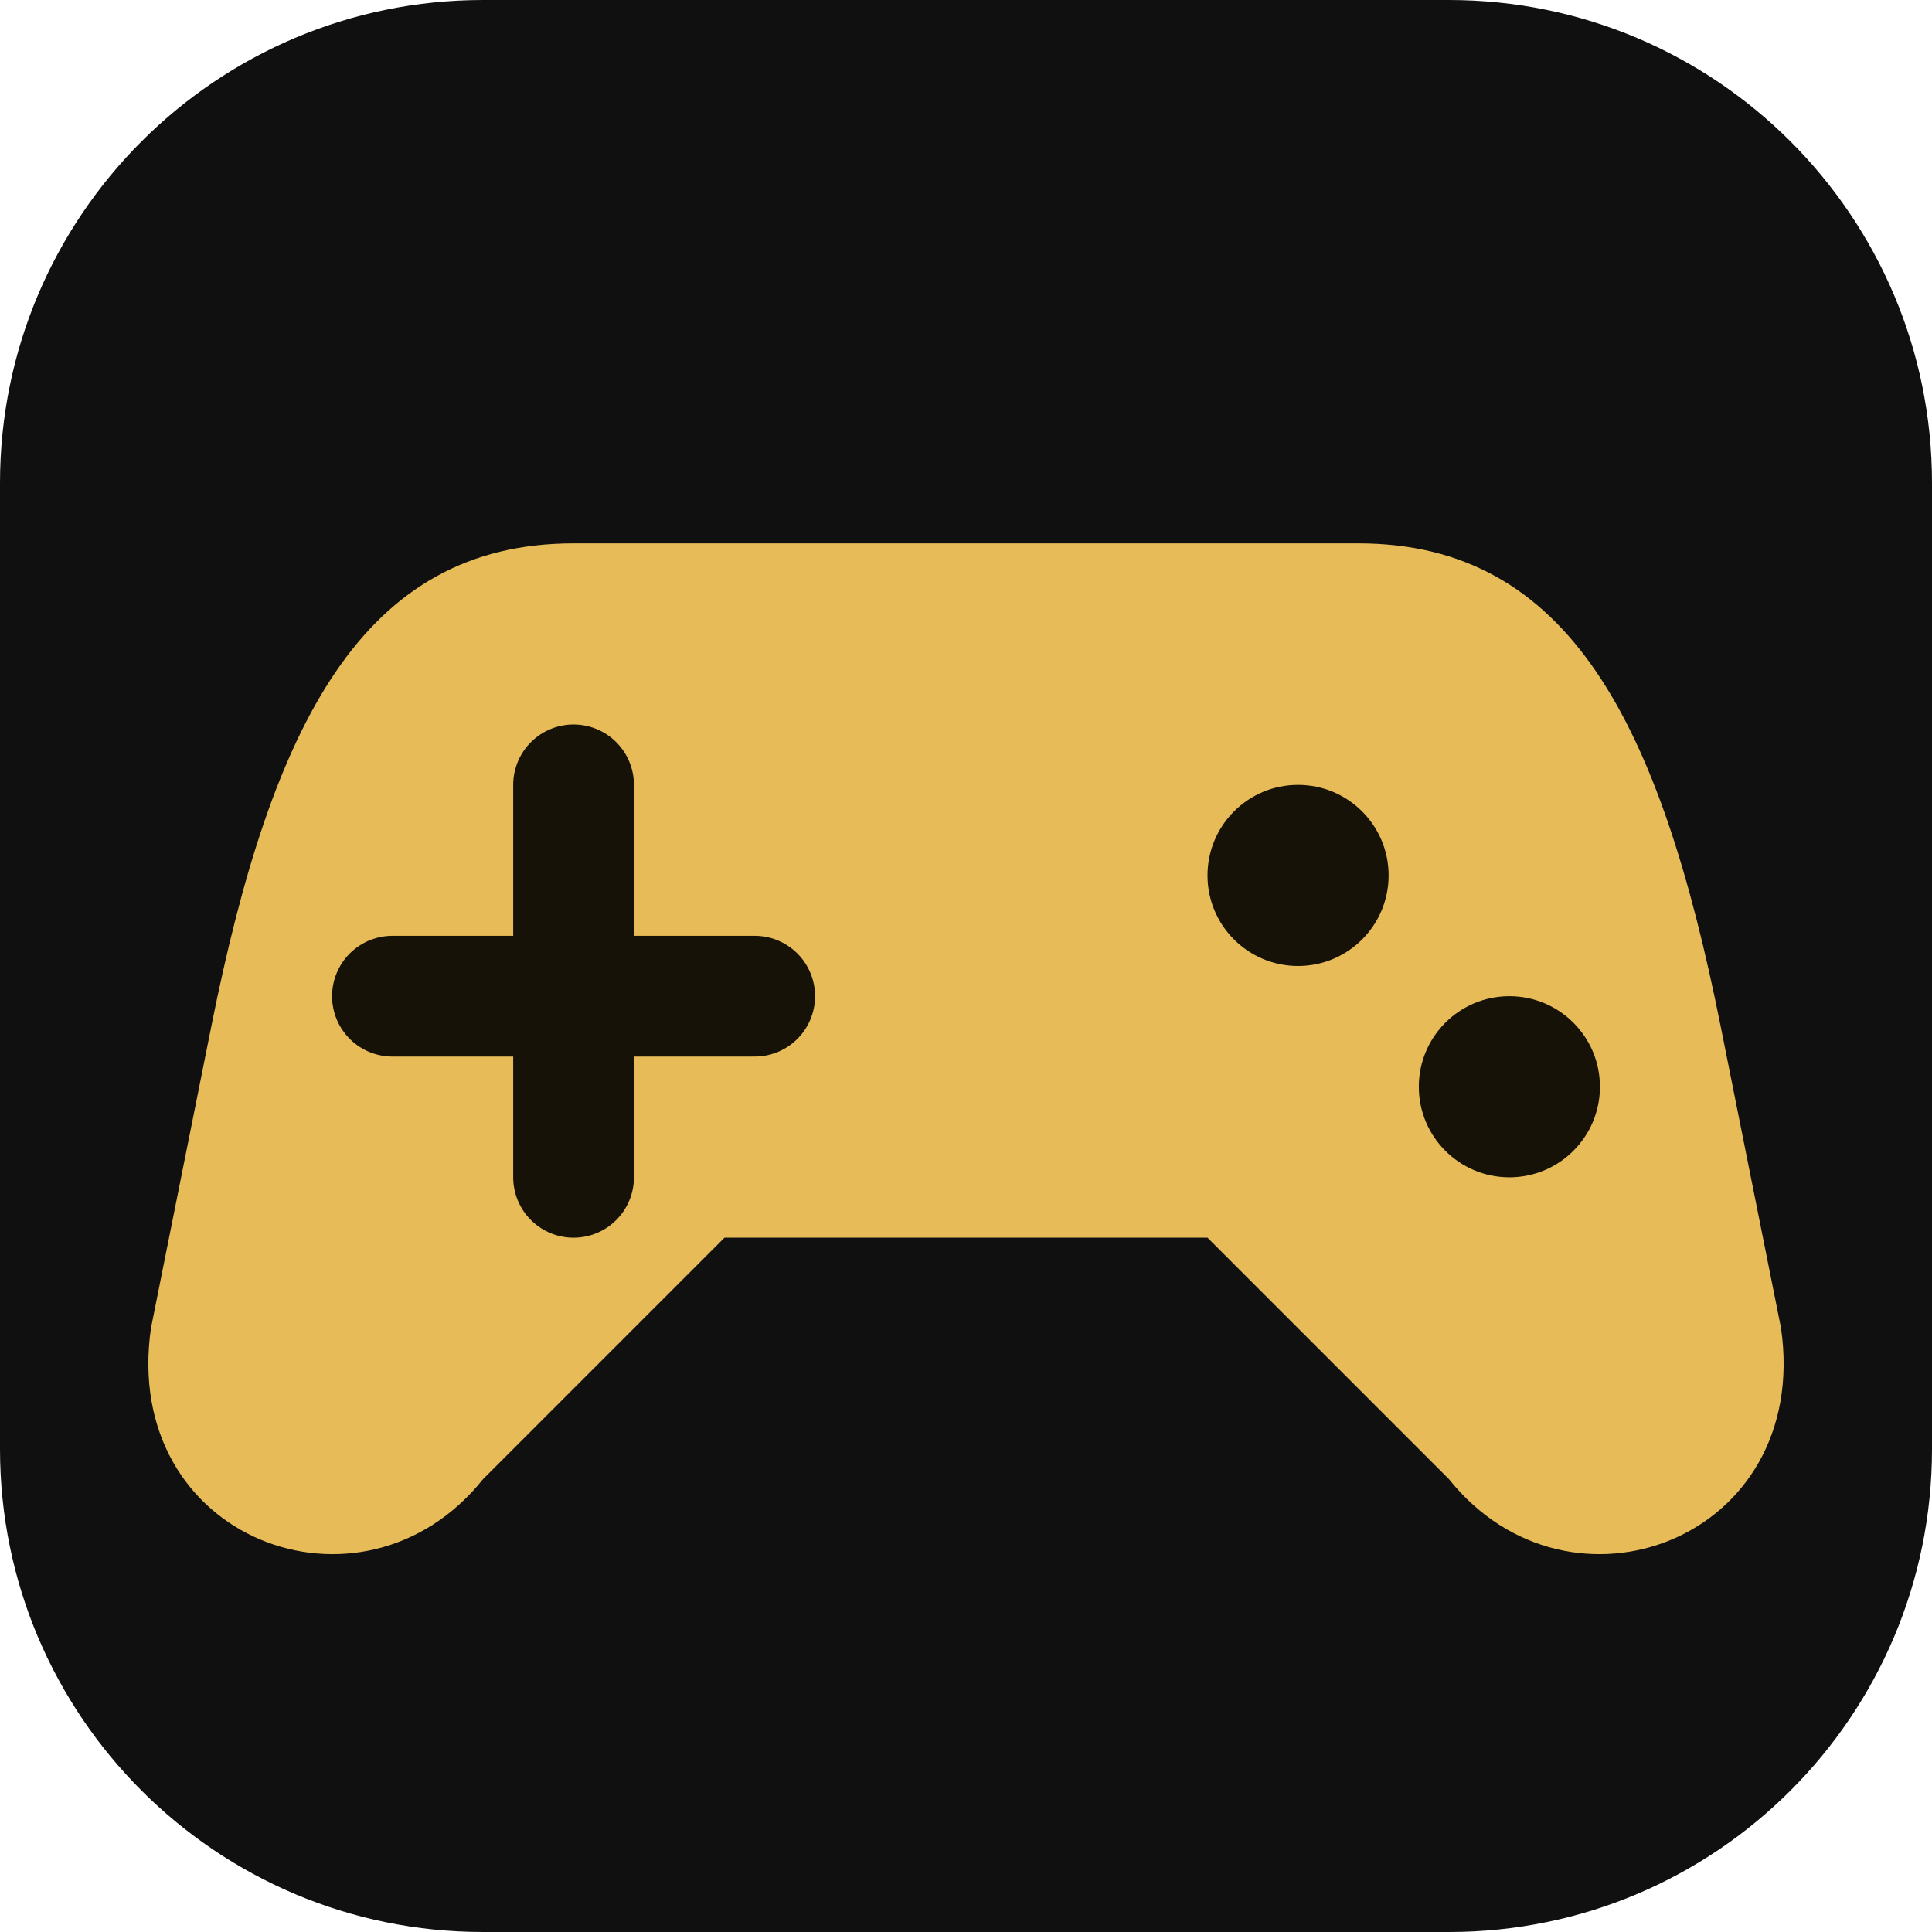
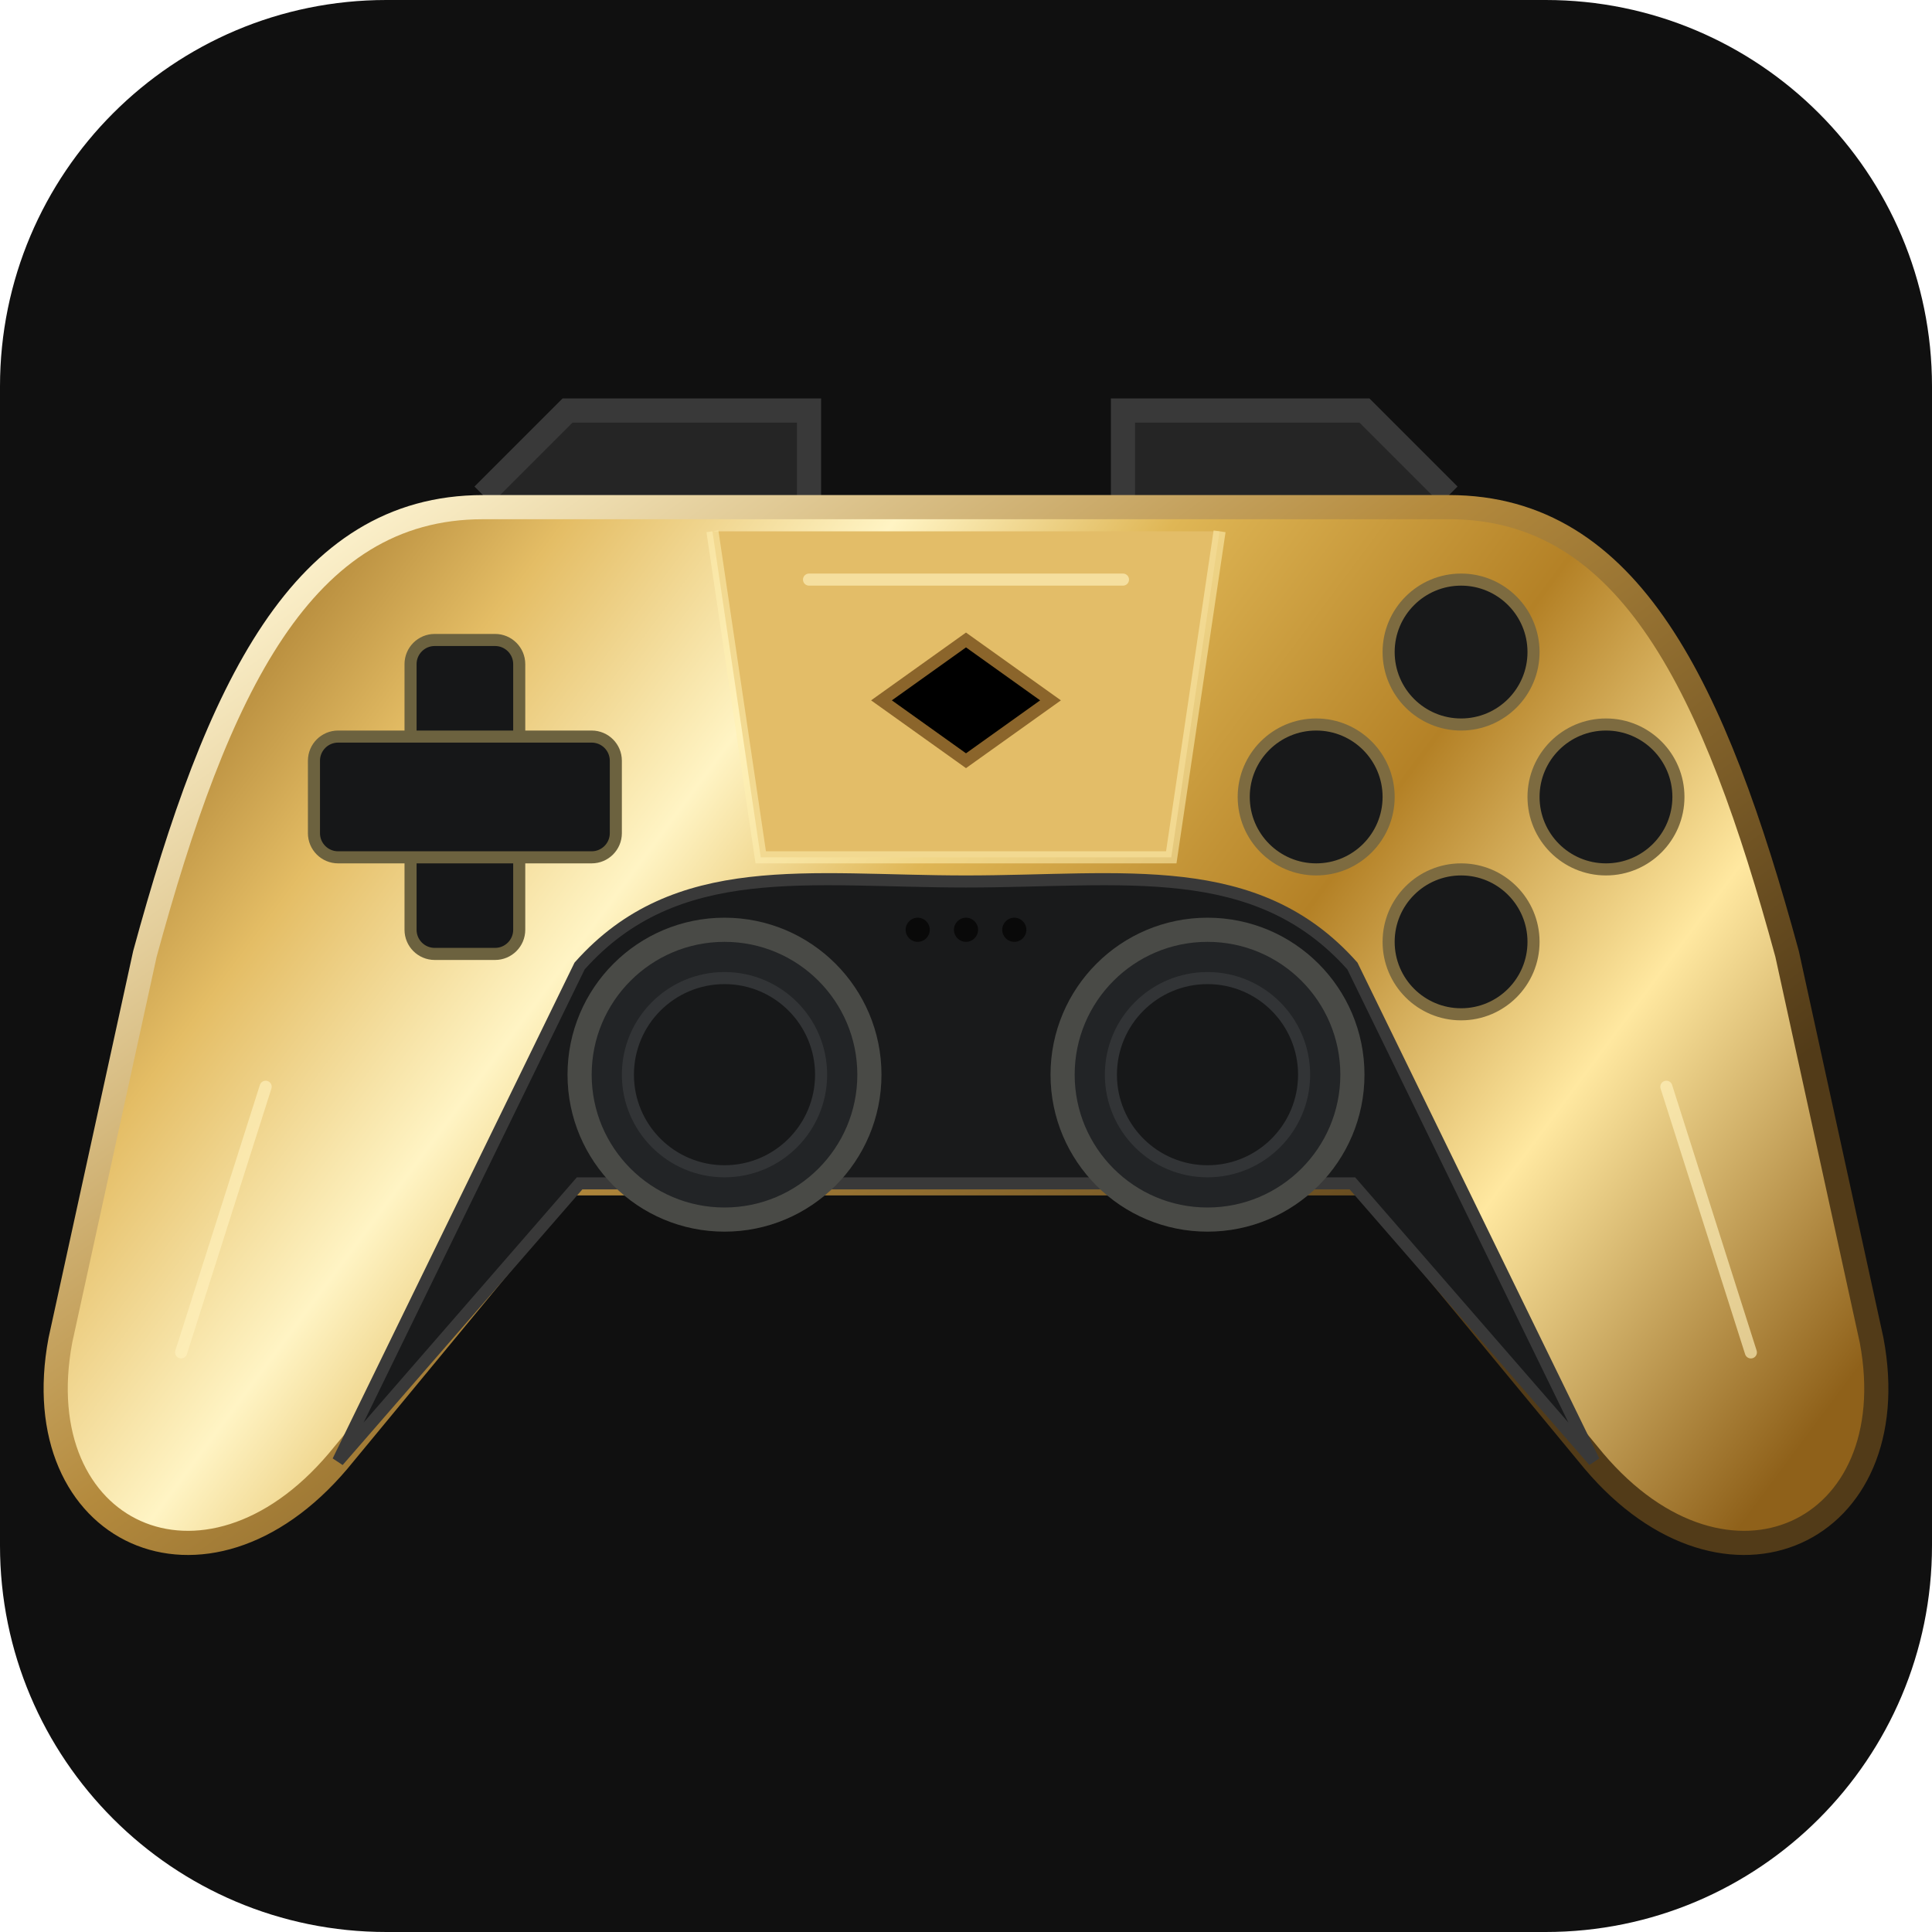
- <svg xmlns="http://www.w3.org/2000/svg" viewBox="0 0 64 64">
-   <rect width="64" height="64" rx="16" fill="#101010" />
-   <path d="M19 18h26c7 0 10 6 12 16l2 10c1 7-7 10-11 5l-8-8H24l-8 8c-4 5-12 2-11-5l2-10c2-10 5-16 12-16Z" fill="#e7bc58" />
-   <path d="M19 26v13m-6-6h12" stroke="#171208" stroke-width="4" stroke-linecap="round" />
-   <circle cx="43" cy="29" r="3" fill="#171208" />
-   <circle cx="50" cy="36" r="3" fill="#171208" />
+ <svg xmlns="http://www.w3.org/2000/svg" viewBox="0 0 160 160">
+   <rect width="160" height="160" rx="32" fill="#101010" />
+   <g transform="translate(0 24)">
+     <defs>
+       <linearGradient id="gold-icon" x1="15" y1="15" x2="140" y2="108" gradientUnits="userSpaceOnUse">
+         <stop stop-color="#8b5d16" />
+         <stop offset=".18" stop-color="#e4bd65" />
+         <stop offset=".32" stop-color="#fff4c4" />
+         <stop offset=".44" stop-color="#dfb655" />
+         <stop offset=".62" stop-color="#b48126" />
+         <stop offset=".79" stop-color="#ffe8a0" />
+         <stop offset="1" stop-color="#8f611a" />
+       </linearGradient>
+       <linearGradient id="edge-icon" x1="35" y1="12" x2="100" y2="100" gradientUnits="userSpaceOnUse">
+         <stop stop-color="#fff5d1" />
+         <stop offset=".5" stop-color="#b48a3d" />
+         <stop offset="1" stop-color="#523b18" />
+       </linearGradient>
+     </defs>
+     <path d="M40 17 47 10h20v8m26 0v-8h20l7 7" fill="#252525" stroke="#393939" stroke-width="2" />
+     <path d="M40 18c-15 0-22 15-28 37L5 87c-3 16 12 23 23 10l19-23h66l19 23c11 13 26 6 23-10l-7-32c-6-22-13-37-28-37Z" fill="url(#gold-icon)" stroke="url(#edge-icon)" stroke-width="2" />
+     <path d="m59 20 4 27h34l4-27" fill="#e3bd68" stroke="#fff0b3" stroke-opacity=".55" />
+     <path d="M48 56c8-9 19-7 32-7s24-2 32 7l20 41-20-23H48L28 97Z" fill="#191a1b" stroke="#393939" />
+     <rect x="34" y="29" width="9" height="26" rx="2" fill="#161718" stroke="#6c623f" />
+     <rect x="26" y="37" width="25" height="10" rx="2" fill="#161718" stroke="#6c623f" />
+     <g fill="#18191a" stroke="#7d6b40">
+       <circle cx="121" cy="30" r="6" />
+       <circle cx="133" cy="42" r="6" />
+       <circle cx="109" cy="42" r="6" />
+       <circle cx="121" cy="54" r="6" />
+     </g>
+     <g fill="#222426" stroke="#494a46" stroke-width="2">
+       <circle cx="60" cy="65" r="12" />
+       <circle cx="100" cy="65" r="12" />
+     </g>
+     <g fill="#171819" stroke="#323436">
+       <circle cx="60" cy="65" r="8" />
+       <circle cx="100" cy="65" r="8" />
+     </g>
+     <path d="M22 66 15 88M138 66l7 22M67 24h26" stroke="#fff2bd" stroke-opacity=".65" stroke-linecap="round" />
+     <path d="m73 34 7-5 7 5-7 5Z" stroke="#8b652b" />
+     <g fill="#090909">
+       <circle cx="76" cy="53" r="1" />
+       <circle cx="80" cy="53" r="1" />
+       <circle cx="84" cy="53" r="1" />
+     </g>
+   </g>
</svg>
